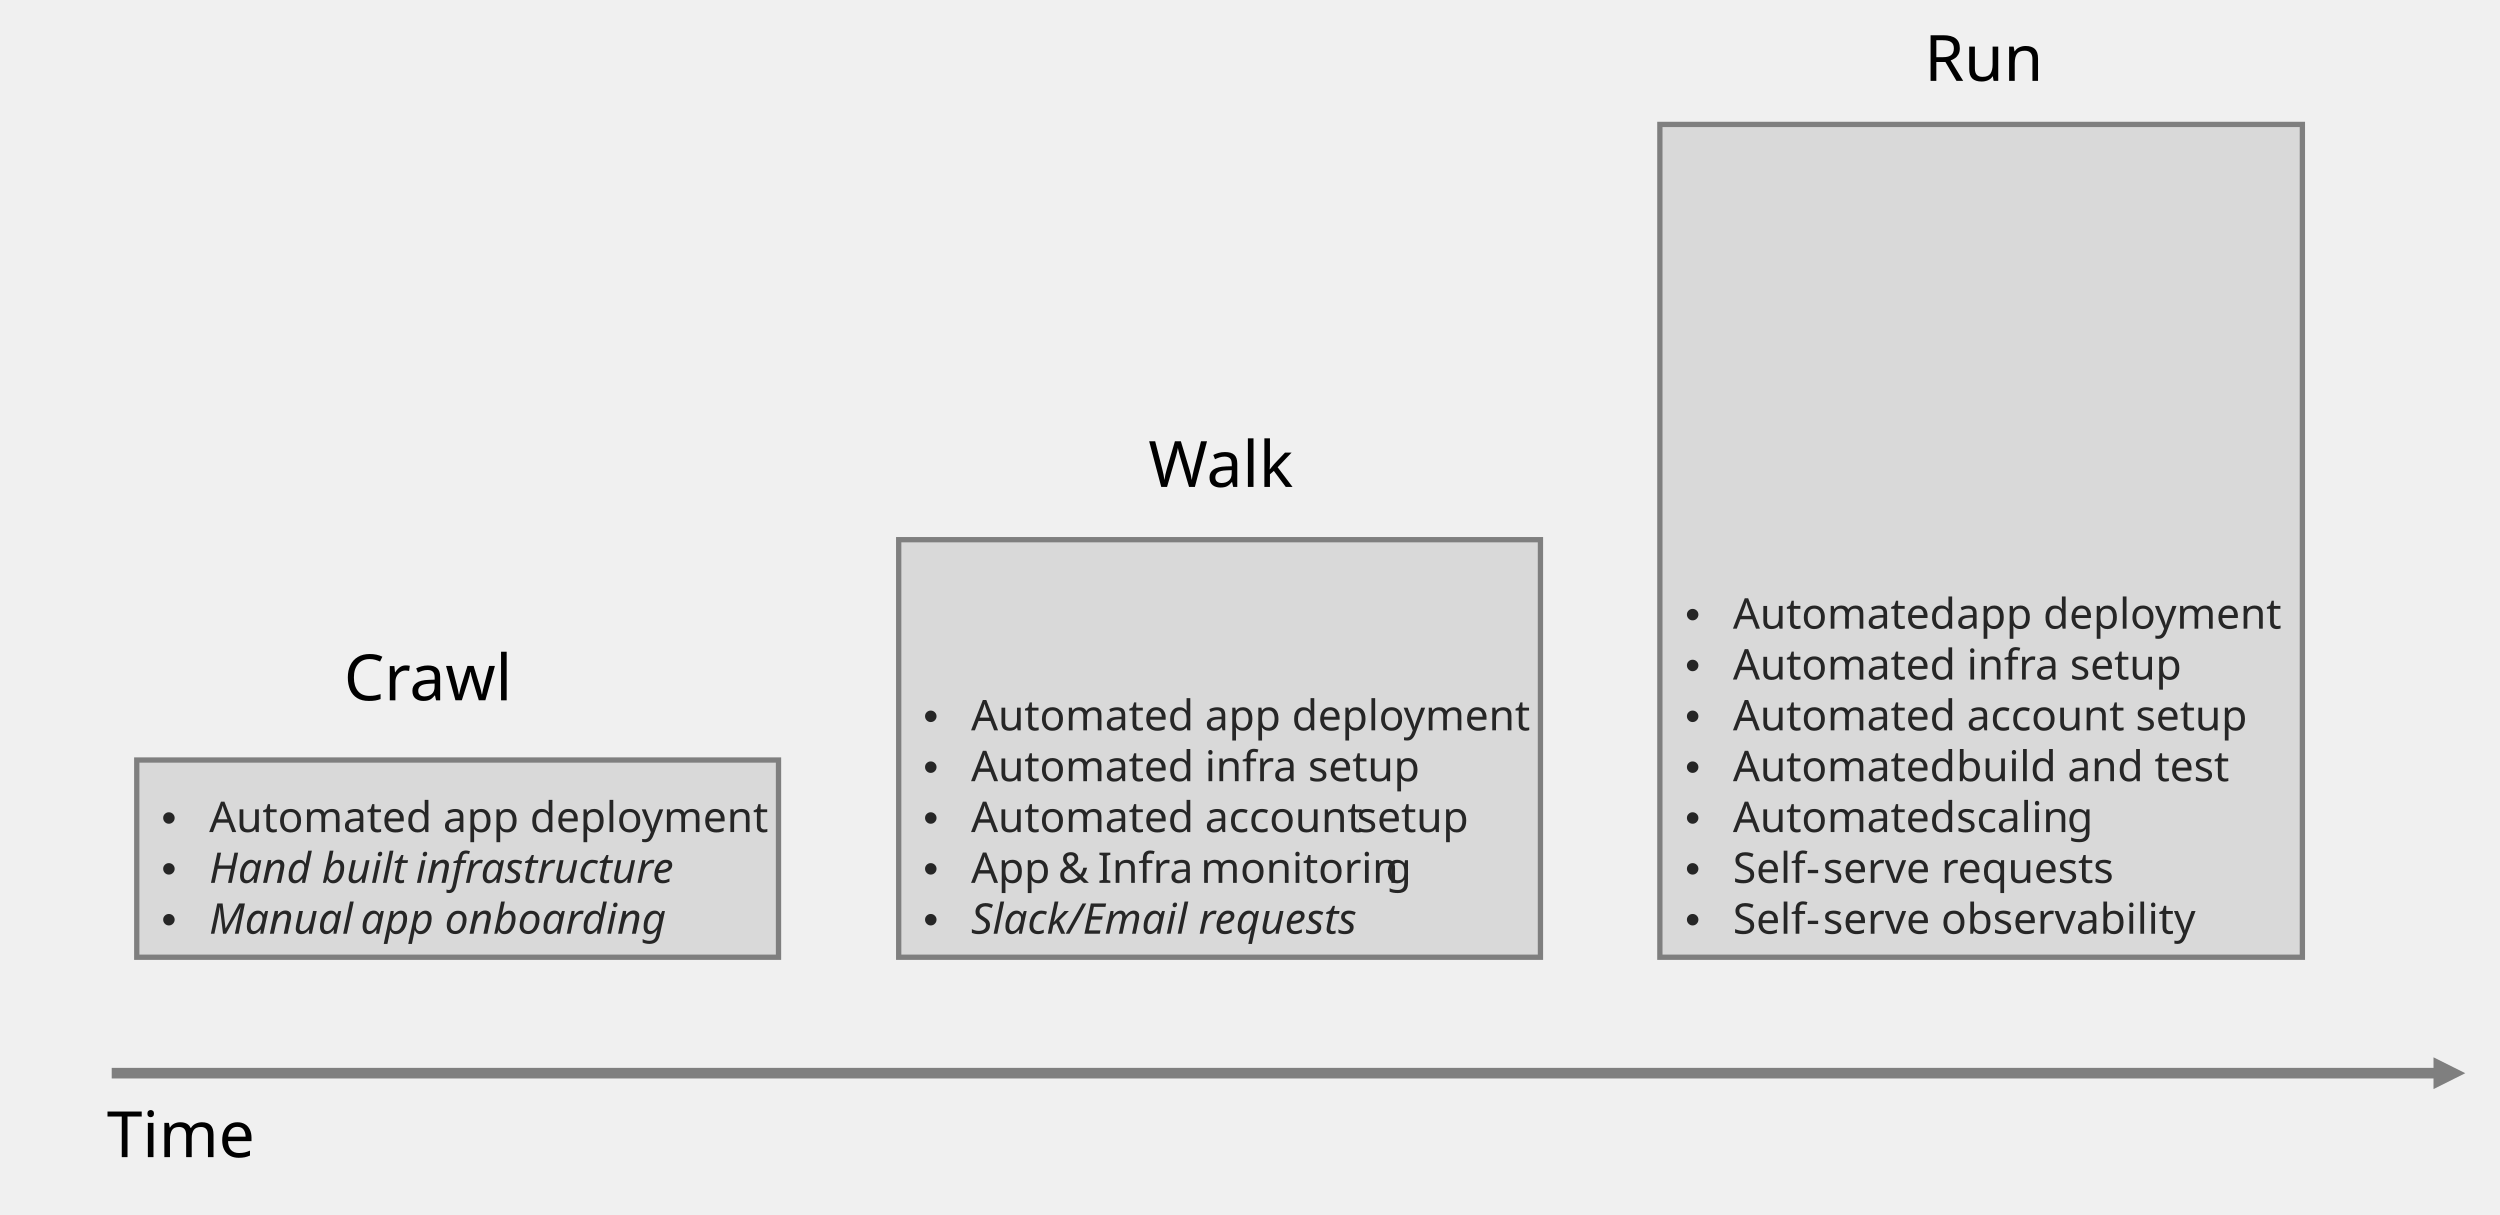
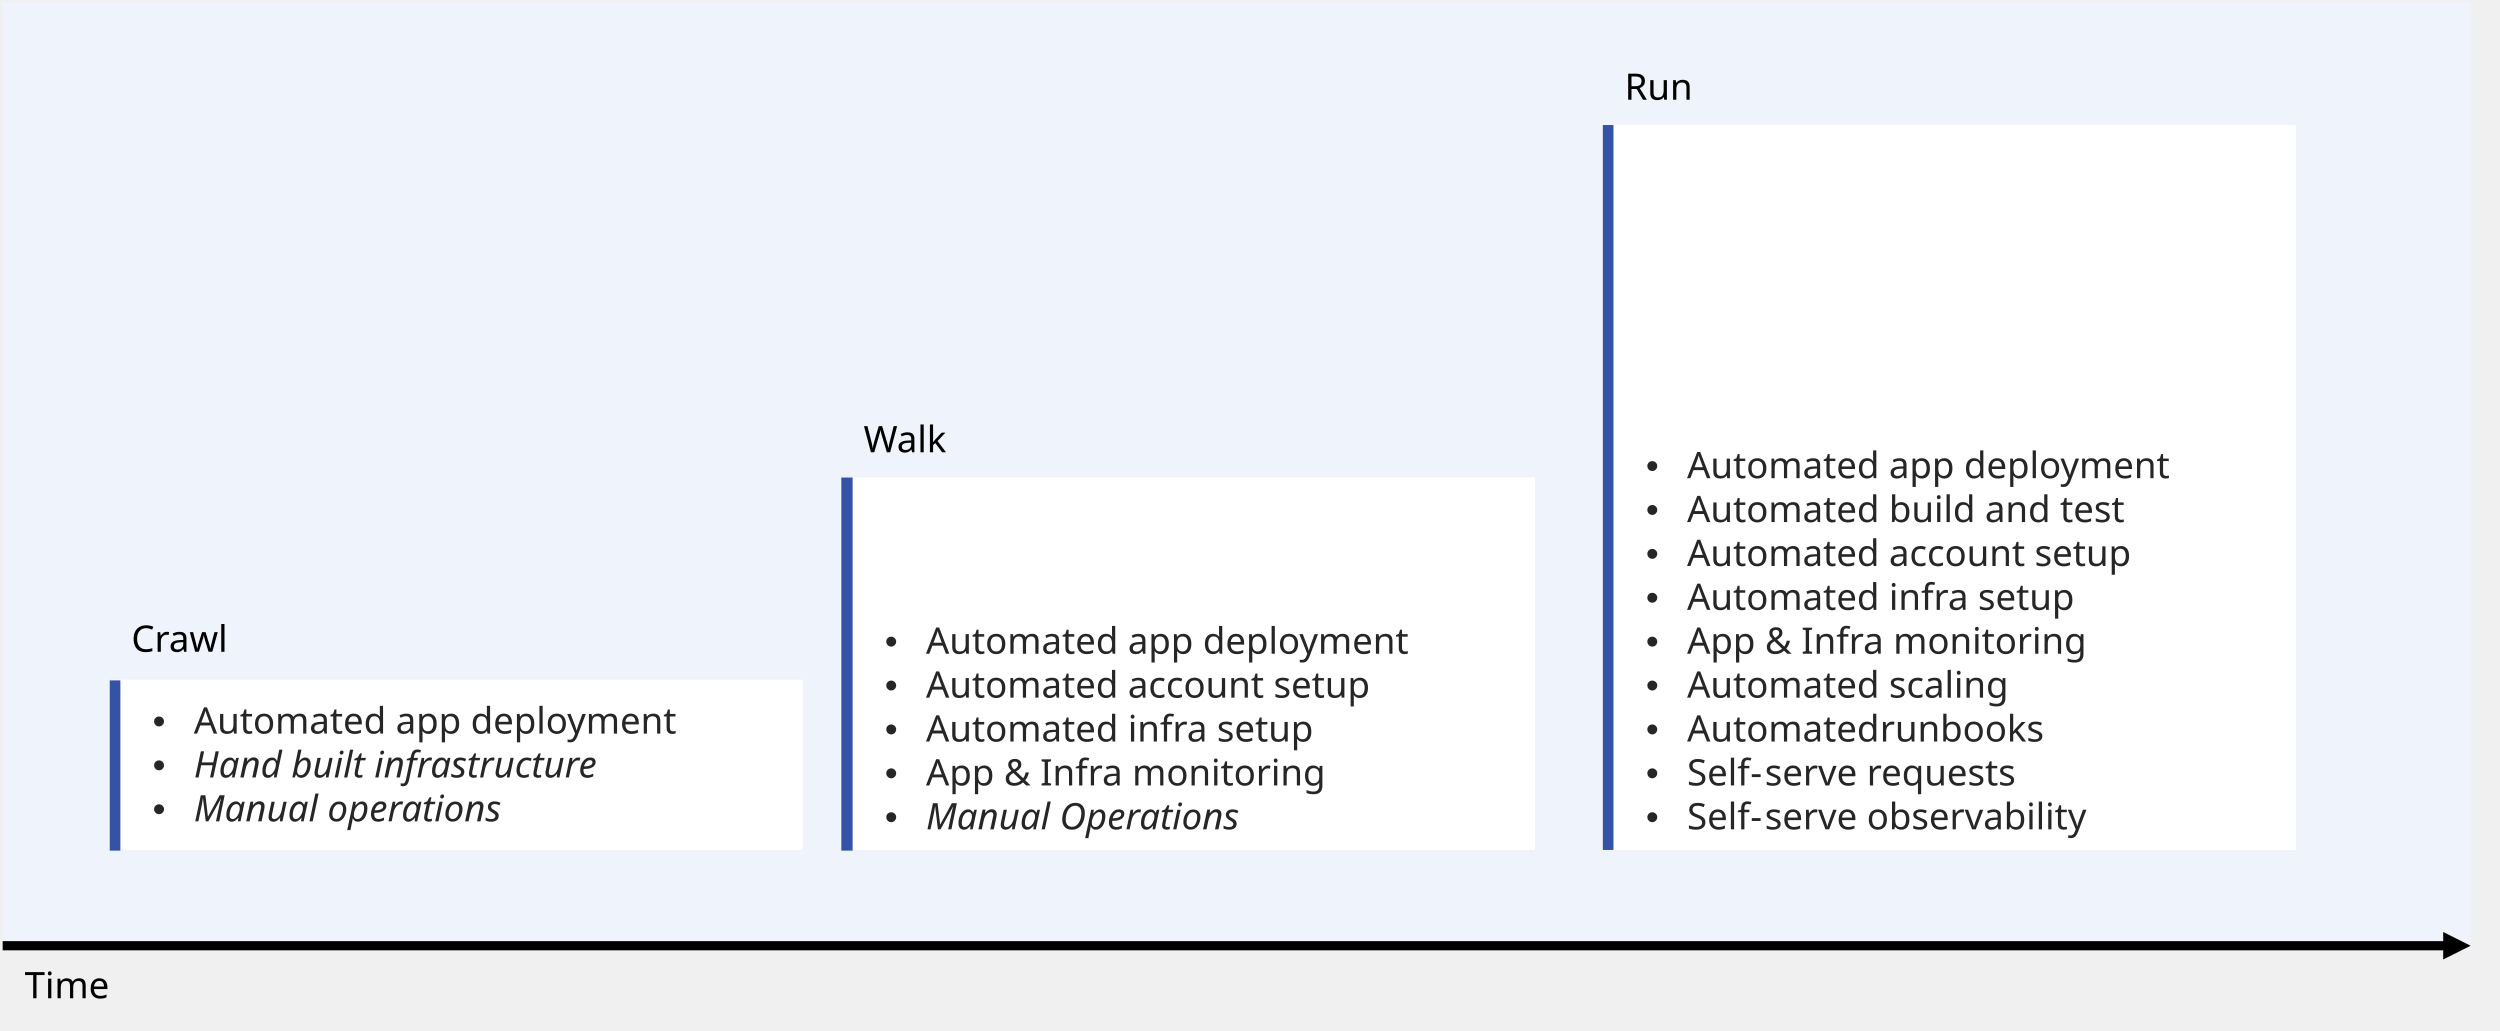
- <svg xmlns="http://www.w3.org/2000/svg" width="3245" height="1577" xml:space="preserve" overflow="hidden">
-   <g transform="translate(-201 -430)">
+ <svg xmlns="http://www.w3.org/2000/svg" width="3759" height="1549" xml:space="preserve" overflow="hidden">
+   <g transform="translate(-297 -554)">
    <g>
-       <rect x="378.5" y="1416.5" width="833" height="256" stroke="#7F7F7F" stroke-width="6.875" stroke-linecap="butt" stroke-linejoin="miter" stroke-miterlimit="8" stroke-opacity="1" fill="#D9D9D9" fill-opacity="1" />
-       <text fill="#262626" fill-opacity="1" font-family="Arial,Arial_MSFontService,sans-serif" font-style="normal" font-variant="normal" font-weight="400" font-stretch="normal" font-size="55" text-anchor="start" direction="ltr" writing-mode="lr-tb" unicode-bidi="normal" text-decoration="none" transform="matrix(1 0 0 1 410.629 1510)">•</text>
-       <text fill="#262626" fill-opacity="1" font-family="IBM Plex Sans,IBM Plex Sans_MSFontService,sans-serif" font-style="normal" font-variant="normal" font-weight="400" font-stretch="normal" font-size="55" text-anchor="start" direction="ltr" writing-mode="lr-tb" unicode-bidi="normal" text-decoration="none" transform="matrix(1 0 0 1 472.504 1510)">Automated app deployment</text>
-       <text fill="#262626" fill-opacity="1" font-family="Arial,Arial_MSFontService,sans-serif" font-style="normal" font-variant="normal" font-weight="400" font-stretch="normal" font-size="55" text-anchor="start" direction="ltr" writing-mode="lr-tb" unicode-bidi="normal" text-decoration="none" transform="matrix(1 0 0 1 410.629 1576)">•</text>
-       <text fill="#262626" fill-opacity="1" font-family="IBM Plex Sans,IBM Plex Sans_MSFontService,sans-serif" font-style="italic" font-variant="normal" font-weight="400" font-stretch="normal" font-size="55" text-anchor="start" direction="ltr" writing-mode="lr-tb" unicode-bidi="normal" text-decoration="none" transform="matrix(1 0 0 1 472.504 1576)">Hand </text>
-       <text fill="#262626" fill-opacity="1" font-family="IBM Plex Sans,IBM Plex Sans_MSFontService,sans-serif" font-style="italic" font-variant="normal" font-weight="400" font-stretch="normal" font-size="55" text-anchor="start" direction="ltr" writing-mode="lr-tb" unicode-bidi="normal" text-decoration="none" transform="matrix(1 0 0 1 618.598 1576)">built </text>
-       <text fill="#262626" fill-opacity="1" font-family="IBM Plex Sans,IBM Plex Sans_MSFontService,sans-serif" font-style="italic" font-variant="normal" font-weight="400" font-stretch="normal" font-size="55" text-anchor="start" direction="ltr" writing-mode="lr-tb" unicode-bidi="normal" text-decoration="none" transform="matrix(1 0 0 1 740.629 1576)">infrastructure</text>
-       <text fill="#262626" fill-opacity="1" font-family="Arial,Arial_MSFontService,sans-serif" font-style="normal" font-variant="normal" font-weight="400" font-stretch="normal" font-size="55" text-anchor="start" direction="ltr" writing-mode="lr-tb" unicode-bidi="normal" text-decoration="none" transform="matrix(1 0 0 1 410.629 1642)">•</text>
-       <text fill="#262626" fill-opacity="1" font-family="IBM Plex Sans,IBM Plex Sans_MSFontService,sans-serif" font-style="italic" font-variant="normal" font-weight="400" font-stretch="normal" font-size="55" text-anchor="start" direction="ltr" writing-mode="lr-tb" unicode-bidi="normal" text-decoration="none" transform="matrix(1 0 0 1 472.504 1642)">Manual </text>
-       <text fill="#262626" fill-opacity="1" font-family="IBM Plex Sans,IBM Plex Sans_MSFontService,sans-serif" font-style="italic" font-variant="normal" font-weight="400" font-stretch="normal" font-size="55" text-anchor="start" direction="ltr" writing-mode="lr-tb" unicode-bidi="normal" text-decoration="none" transform="matrix(1 0 0 1 669.015 1642)">app onboarding</text>
-       <path d="M346 1816.12 3366.57 1816.13 3366.57 1829.88 346 1829.87ZM3359.7 1802.38 3400.95 1823 3359.7 1843.63Z" fill="#7F7F7F" fill-rule="nonzero" fill-opacity="1" />
-       <rect x="1367.5" y="1130.5" width="833" height="542" stroke="#7F7F7F" stroke-width="6.875" stroke-linecap="butt" stroke-linejoin="miter" stroke-miterlimit="8" stroke-opacity="1" fill="#D9D9D9" fill-opacity="1" />
-       <text fill="#262626" fill-opacity="1" font-family="Arial,Arial_MSFontService,sans-serif" font-style="normal" font-variant="normal" font-weight="400" font-stretch="normal" font-size="55" text-anchor="start" direction="ltr" writing-mode="lr-tb" unicode-bidi="normal" text-decoration="none" transform="matrix(1 0 0 1 1399.54 1378)">•</text>
-       <text fill="#262626" fill-opacity="1" font-family="IBM Plex Sans,IBM Plex Sans_MSFontService,sans-serif" font-style="normal" font-variant="normal" font-weight="400" font-stretch="normal" font-size="55" text-anchor="start" direction="ltr" writing-mode="lr-tb" unicode-bidi="normal" text-decoration="none" transform="matrix(1 0 0 1 1461.42 1378)">Automated app deployment</text>
-       <text fill="#262626" fill-opacity="1" font-family="Arial,Arial_MSFontService,sans-serif" font-style="normal" font-variant="normal" font-weight="400" font-stretch="normal" font-size="55" text-anchor="start" direction="ltr" writing-mode="lr-tb" unicode-bidi="normal" text-decoration="none" transform="matrix(1 0 0 1 1399.54 1444)">•</text>
-       <text fill="#262626" fill-opacity="1" font-family="IBM Plex Sans,IBM Plex Sans_MSFontService,sans-serif" font-style="normal" font-variant="normal" font-weight="400" font-stretch="normal" font-size="55" text-anchor="start" direction="ltr" writing-mode="lr-tb" unicode-bidi="normal" text-decoration="none" transform="matrix(1 0 0 1 1461.42 1444)">Automated infra setup</text>
-       <text fill="#262626" fill-opacity="1" font-family="Arial,Arial_MSFontService,sans-serif" font-style="normal" font-variant="normal" font-weight="400" font-stretch="normal" font-size="55" text-anchor="start" direction="ltr" writing-mode="lr-tb" unicode-bidi="normal" text-decoration="none" transform="matrix(1 0 0 1 1399.54 1510)">•</text>
-       <text fill="#262626" fill-opacity="1" font-family="IBM Plex Sans,IBM Plex Sans_MSFontService,sans-serif" font-style="normal" font-variant="normal" font-weight="400" font-stretch="normal" font-size="55" text-anchor="start" direction="ltr" writing-mode="lr-tb" unicode-bidi="normal" text-decoration="none" transform="matrix(1 0 0 1 1461.42 1510)">Automated account </text>
-       <text fill="#262626" fill-opacity="1" font-family="IBM Plex Sans,IBM Plex Sans_MSFontService,sans-serif" font-style="normal" font-variant="normal" font-weight="400" font-stretch="normal" font-size="55" text-anchor="start" direction="ltr" writing-mode="lr-tb" unicode-bidi="normal" text-decoration="none" transform="matrix(1 0 0 1 1962.15 1510)">setup</text>
-       <text fill="#262626" fill-opacity="1" font-family="Arial,Arial_MSFontService,sans-serif" font-style="normal" font-variant="normal" font-weight="400" font-stretch="normal" font-size="55" text-anchor="start" direction="ltr" writing-mode="lr-tb" unicode-bidi="normal" text-decoration="none" transform="matrix(1 0 0 1 1399.54 1576)">•</text>
-       <text fill="#262626" fill-opacity="1" font-family="IBM Plex Sans,IBM Plex Sans_MSFontService,sans-serif" font-style="normal" font-variant="normal" font-weight="400" font-stretch="normal" font-size="55" text-anchor="start" direction="ltr" writing-mode="lr-tb" unicode-bidi="normal" text-decoration="none" transform="matrix(1 0 0 1 1461.42 1576)">App</text>
-       <text fill="#262626" fill-opacity="1" font-family="IBM Plex Sans,IBM Plex Sans_MSFontService,sans-serif" font-style="normal" font-variant="normal" font-weight="400" font-stretch="normal" font-size="55" text-anchor="start" direction="ltr" writing-mode="lr-tb" unicode-bidi="normal" text-decoration="none" transform="matrix(1 0 0 1 1574.28 1576)">&amp;</text>
-       <text fill="#262626" fill-opacity="1" font-family="IBM Plex Sans,IBM Plex Sans_MSFontService,sans-serif" font-style="normal" font-variant="normal" font-weight="400" font-stretch="normal" font-size="55" text-anchor="start" direction="ltr" writing-mode="lr-tb" unicode-bidi="normal" text-decoration="none" transform="matrix(1 0 0 1 1625.84 1576)">Infra</text>
-       <text fill="#262626" fill-opacity="1" font-family="IBM Plex Sans,IBM Plex Sans_MSFontService,sans-serif" font-style="normal" font-variant="normal" font-weight="400" font-stretch="normal" font-size="55" text-anchor="start" direction="ltr" writing-mode="lr-tb" unicode-bidi="normal" text-decoration="none" transform="matrix(1 0 0 1 1759.33 1576)">monitorin</text>
-       <text fill="#262626" fill-opacity="1" font-family="IBM Plex Sans,IBM Plex Sans_MSFontService,sans-serif" font-style="normal" font-variant="normal" font-weight="400" font-stretch="normal" font-size="55" text-anchor="start" direction="ltr" writing-mode="lr-tb" unicode-bidi="normal" text-decoration="none" transform="matrix(1 0 0 1 1999.39 1576)">g</text>
-       <text fill="#262626" fill-opacity="1" font-family="Arial,Arial_MSFontService,sans-serif" font-style="normal" font-variant="normal" font-weight="400" font-stretch="normal" font-size="55" text-anchor="start" direction="ltr" writing-mode="lr-tb" unicode-bidi="normal" text-decoration="none" transform="matrix(1 0 0 1 1399.54 1642)">•</text>
-       <text fill="#262626" fill-opacity="1" font-family="IBM Plex Sans,IBM Plex Sans_MSFontService,sans-serif" font-style="italic" font-variant="normal" font-weight="400" font-stretch="normal" font-size="55" text-anchor="start" direction="ltr" writing-mode="lr-tb" unicode-bidi="normal" text-decoration="none" transform="matrix(1 0 0 1 1461.42 1642)">Slack/Email requests</text>
-       <rect x="2355.5" y="591.5" width="834" height="1081" stroke="#7F7F7F" stroke-width="6.875" stroke-linecap="butt" stroke-linejoin="miter" stroke-miterlimit="8" stroke-opacity="1" fill="#D9D9D9" fill-opacity="1" />
-       <text fill="#262626" fill-opacity="1" font-family="Arial,Arial_MSFontService,sans-serif" font-style="normal" font-variant="normal" font-weight="400" font-stretch="normal" font-size="55" text-anchor="start" direction="ltr" writing-mode="lr-tb" unicode-bidi="normal" text-decoration="none" transform="matrix(1 0 0 1 2388.45 1246)">•</text>
-       <text fill="#262626" fill-opacity="1" font-family="IBM Plex Sans,IBM Plex Sans_MSFontService,sans-serif" font-style="normal" font-variant="normal" font-weight="400" font-stretch="normal" font-size="55" text-anchor="start" direction="ltr" writing-mode="lr-tb" unicode-bidi="normal" text-decoration="none" transform="matrix(1 0 0 1 2450.33 1246)">Automated </text>
-       <text fill="#262626" fill-opacity="1" font-family="IBM Plex Sans,IBM Plex Sans_MSFontService,sans-serif" font-style="normal" font-variant="normal" font-weight="400" font-stretch="normal" font-size="55" text-anchor="start" direction="ltr" writing-mode="lr-tb" unicode-bidi="normal" text-decoration="none" transform="matrix(1 0 0 1 2740.22 1246)">app deployment</text>
-       <text fill="#262626" fill-opacity="1" font-family="Arial,Arial_MSFontService,sans-serif" font-style="normal" font-variant="normal" font-weight="400" font-stretch="normal" font-size="55" text-anchor="start" direction="ltr" writing-mode="lr-tb" unicode-bidi="normal" text-decoration="none" transform="matrix(1 0 0 1 2388.45 1312)">•</text>
-       <text fill="#262626" fill-opacity="1" font-family="IBM Plex Sans,IBM Plex Sans_MSFontService,sans-serif" font-style="normal" font-variant="normal" font-weight="400" font-stretch="normal" font-size="55" text-anchor="start" direction="ltr" writing-mode="lr-tb" unicode-bidi="normal" text-decoration="none" transform="matrix(1 0 0 1 2450.33 1312)">Automated infra setup</text>
-       <text fill="#262626" fill-opacity="1" font-family="Arial,Arial_MSFontService,sans-serif" font-style="normal" font-variant="normal" font-weight="400" font-stretch="normal" font-size="55" text-anchor="start" direction="ltr" writing-mode="lr-tb" unicode-bidi="normal" text-decoration="none" transform="matrix(1 0 0 1 2388.45 1378)">•</text>
-       <text fill="#262626" fill-opacity="1" font-family="IBM Plex Sans,IBM Plex Sans_MSFontService,sans-serif" font-style="normal" font-variant="normal" font-weight="400" font-stretch="normal" font-size="55" text-anchor="start" direction="ltr" writing-mode="lr-tb" unicode-bidi="normal" text-decoration="none" transform="matrix(1 0 0 1 2450.33 1378)">Automated account setup</text>
-       <text fill="#262626" fill-opacity="1" font-family="Arial,Arial_MSFontService,sans-serif" font-style="normal" font-variant="normal" font-weight="400" font-stretch="normal" font-size="55" text-anchor="start" direction="ltr" writing-mode="lr-tb" unicode-bidi="normal" text-decoration="none" transform="matrix(1 0 0 1 2388.45 1444)">•</text>
-       <text fill="#262626" fill-opacity="1" font-family="IBM Plex Sans,IBM Plex Sans_MSFontService,sans-serif" font-style="normal" font-variant="normal" font-weight="400" font-stretch="normal" font-size="55" text-anchor="start" direction="ltr" writing-mode="lr-tb" unicode-bidi="normal" text-decoration="none" transform="matrix(1 0 0 1 2450.33 1444)">Automated </text>
-       <text fill="#262626" fill-opacity="1" font-family="IBM Plex Sans,IBM Plex Sans_MSFontService,sans-serif" font-style="normal" font-variant="normal" font-weight="400" font-stretch="normal" font-size="55" text-anchor="start" direction="ltr" writing-mode="lr-tb" unicode-bidi="normal" text-decoration="none" transform="matrix(1 0 0 1 2740.22 1444)">build and test</text>
-       <text fill="#262626" fill-opacity="1" font-family="Arial,Arial_MSFontService,sans-serif" font-style="normal" font-variant="normal" font-weight="400" font-stretch="normal" font-size="55" text-anchor="start" direction="ltr" writing-mode="lr-tb" unicode-bidi="normal" text-decoration="none" transform="matrix(1 0 0 1 2388.45 1510)">•</text>
-       <text fill="#262626" fill-opacity="1" font-family="IBM Plex Sans,IBM Plex Sans_MSFontService,sans-serif" font-style="normal" font-variant="normal" font-weight="400" font-stretch="normal" font-size="55" text-anchor="start" direction="ltr" writing-mode="lr-tb" unicode-bidi="normal" text-decoration="none" transform="matrix(1 0 0 1 2450.33 1510)">Automated</text>
-       <text fill="#262626" fill-opacity="1" font-family="IBM Plex Sans,IBM Plex Sans_MSFontService,sans-serif" font-style="normal" font-variant="normal" font-weight="400" font-stretch="normal" font-size="55" text-anchor="start" direction="ltr" writing-mode="lr-tb" unicode-bidi="normal" text-decoration="none" transform="matrix(1 0 0 1 2740.22 1510)">scalin</text>
-       <text fill="#262626" fill-opacity="1" font-family="IBM Plex Sans,IBM Plex Sans_MSFontService,sans-serif" font-style="normal" font-variant="normal" font-weight="400" font-stretch="normal" font-size="55" text-anchor="start" direction="ltr" writing-mode="lr-tb" unicode-bidi="normal" text-decoration="none" transform="matrix(1 0 0 1 2884.03 1510)">g</text>
-       <text fill="#262626" fill-opacity="1" font-family="Arial,Arial_MSFontService,sans-serif" font-style="normal" font-variant="normal" font-weight="400" font-stretch="normal" font-size="55" text-anchor="start" direction="ltr" writing-mode="lr-tb" unicode-bidi="normal" text-decoration="none" transform="matrix(1 0 0 1 2388.45 1576)">•</text>
-       <text fill="#262626" fill-opacity="1" font-family="IBM Plex Sans,IBM Plex Sans_MSFontService,sans-serif" font-style="normal" font-variant="normal" font-weight="400" font-stretch="normal" font-size="55" text-anchor="start" direction="ltr" writing-mode="lr-tb" unicode-bidi="normal" text-decoration="none" transform="matrix(1 0 0 1 2450.33 1576)">Self</text>
-       <text fill="#262626" fill-opacity="1" font-family="IBM Plex Sans,IBM Plex Sans_MSFontService,sans-serif" font-style="normal" font-variant="normal" font-weight="400" font-stretch="normal" font-size="55" text-anchor="start" direction="ltr" writing-mode="lr-tb" unicode-bidi="normal" text-decoration="none" transform="matrix(1 0 0 1 2545.43 1576)">-</text>
-       <text fill="#262626" fill-opacity="1" font-family="IBM Plex Sans,IBM Plex Sans_MSFontService,sans-serif" font-style="normal" font-variant="normal" font-weight="400" font-stretch="normal" font-size="55" text-anchor="start" direction="ltr" writing-mode="lr-tb" unicode-bidi="normal" text-decoration="none" transform="matrix(1 0 0 1 2567.2 1576)">serve requests</text>
-       <text fill="#262626" fill-opacity="1" font-family="Arial,Arial_MSFontService,sans-serif" font-style="normal" font-variant="normal" font-weight="400" font-stretch="normal" font-size="55" text-anchor="start" direction="ltr" writing-mode="lr-tb" unicode-bidi="normal" text-decoration="none" transform="matrix(1 0 0 1 2388.45 1642)">•</text>
-       <text fill="#262626" fill-opacity="1" font-family="IBM Plex Sans,IBM Plex Sans_MSFontService,sans-serif" font-style="normal" font-variant="normal" font-weight="400" font-stretch="normal" font-size="55" text-anchor="start" direction="ltr" writing-mode="lr-tb" unicode-bidi="normal" text-decoration="none" transform="matrix(1 0 0 1 2450.33 1642)">Self</text>
-       <text fill="#262626" fill-opacity="1" font-family="IBM Plex Sans,IBM Plex Sans_MSFontService,sans-serif" font-style="normal" font-variant="normal" font-weight="400" font-stretch="normal" font-size="55" text-anchor="start" direction="ltr" writing-mode="lr-tb" unicode-bidi="normal" text-decoration="none" transform="matrix(1 0 0 1 2545.43 1642)">-</text>
-       <text fill="#262626" fill-opacity="1" font-family="IBM Plex Sans,IBM Plex Sans_MSFontService,sans-serif" font-style="normal" font-variant="normal" font-weight="400" font-stretch="normal" font-size="55" text-anchor="start" direction="ltr" writing-mode="lr-tb" unicode-bidi="normal" text-decoration="none" transform="matrix(1 0 0 1 2567.2 1642)">serve observability</text>
-       <text fill="#000000" fill-opacity="1" font-family="IBM Plex Sans,IBM Plex Sans_MSFontService,sans-serif" font-style="normal" font-variant="normal" font-weight="400" font-stretch="normal" font-size="83" text-anchor="start" direction="ltr" writing-mode="lr-tb" unicode-bidi="normal" text-decoration="none" transform="matrix(1 0 0 1 647.416 1339)">Crawl</text>
-       <text fill="#000000" fill-opacity="1" font-family="IBM Plex Sans,IBM Plex Sans_MSFontService,sans-serif" font-style="normal" font-variant="normal" font-weight="400" font-stretch="normal" font-size="83" text-anchor="start" direction="ltr" writing-mode="lr-tb" unicode-bidi="normal" text-decoration="none" transform="matrix(1 0 0 1 1691.6 1062)">Walk</text>
-       <text fill="#000000" fill-opacity="1" font-family="IBM Plex Sans,IBM Plex Sans_MSFontService,sans-serif" font-style="normal" font-variant="normal" font-weight="400" font-stretch="normal" font-size="83" text-anchor="start" direction="ltr" writing-mode="lr-tb" unicode-bidi="normal" text-decoration="none" transform="matrix(1 0 0 1 2698.85 535)">Run</text>
-       <text fill="#000000" fill-opacity="1" font-family="IBM Plex Sans,IBM Plex Sans_MSFontService,sans-serif" font-style="normal" font-variant="normal" font-weight="400" font-stretch="normal" font-size="83" text-anchor="start" direction="ltr" writing-mode="lr-tb" unicode-bidi="normal" text-decoration="none" transform="matrix(1 0 0 1 339.706 1932)">Time</text>
+       <rect x="301" y="557" width="3711" height="1426" fill="#EFF4FC" fill-opacity="1" />
+       <rect x="462" y="1576" width="1042" height="256" fill="#FFFFFF" fill-opacity="1" />
+       <text fill="#262626" fill-opacity="1" font-family="Arial,Arial_MSFontService,sans-serif" font-style="normal" font-variant="normal" font-weight="400" font-stretch="normal" font-size="55" text-anchor="start" direction="ltr" writing-mode="lr-tb" unicode-bidi="normal" text-decoration="none" transform="matrix(1 0 0 1 526.52 1657)">•</text>
+       <text fill="#262626" fill-opacity="1" font-family="IBM Plex Sans,IBM Plex Sans_MSFontService,sans-serif" font-style="normal" font-variant="normal" font-weight="400" font-stretch="normal" font-size="55" text-anchor="start" direction="ltr" writing-mode="lr-tb" unicode-bidi="normal" text-decoration="none" transform="matrix(1 0 0 1 588.395 1657)">Automated app deployment</text>
+       <text fill="#262626" fill-opacity="1" font-family="Arial,Arial_MSFontService,sans-serif" font-style="normal" font-variant="normal" font-weight="400" font-stretch="normal" font-size="55" text-anchor="start" direction="ltr" writing-mode="lr-tb" unicode-bidi="normal" text-decoration="none" transform="matrix(1 0 0 1 526.52 1723)">•</text>
+       <text fill="#262626" fill-opacity="1" font-family="IBM Plex Sans,IBM Plex Sans_MSFontService,sans-serif" font-style="italic" font-variant="normal" font-weight="400" font-stretch="normal" font-size="55" text-anchor="start" direction="ltr" writing-mode="lr-tb" unicode-bidi="normal" text-decoration="none" transform="matrix(1 0 0 1 588.395 1723)">Hand built infrastructure</text>
+       <text fill="#262626" fill-opacity="1" font-family="Arial,Arial_MSFontService,sans-serif" font-style="normal" font-variant="normal" font-weight="400" font-stretch="normal" font-size="55" text-anchor="start" direction="ltr" writing-mode="lr-tb" unicode-bidi="normal" text-decoration="none" transform="matrix(1 0 0 1 526.52 1789)">•</text>
+       <text fill="#262626" fill-opacity="1" font-family="IBM Plex Sans,IBM Plex Sans_MSFontService,sans-serif" font-style="italic" font-variant="normal" font-weight="400" font-stretch="normal" font-size="55" text-anchor="start" direction="ltr" writing-mode="lr-tb" unicode-bidi="normal" text-decoration="none" transform="matrix(1 0 0 1 588.395 1789)">Manual operations</text>
+       <path d="M301 1969.12 3977.46 1969.13 3977.46 1982.88 301 1982.87ZM3970.57 1955.38 4011.82 1976 3970.57 1996.63Z" fill="#000000" fill-rule="nonzero" fill-opacity="1" />
+       <text fill="#000000" fill-opacity="1" font-family="IBM Plex Sans,IBM Plex Sans_MSFontService,sans-serif" font-style="normal" font-variant="normal" font-weight="400" font-stretch="normal" font-size="55" text-anchor="start" direction="ltr" writing-mode="lr-tb" unicode-bidi="normal" text-decoration="none" transform="matrix(1 0 0 1 494.559 1534)">Crawl</text>
+       <text fill="#000000" fill-opacity="1" font-family="IBM Plex Sans,IBM Plex Sans_MSFontService,sans-serif" font-style="normal" font-variant="normal" font-weight="400" font-stretch="normal" font-size="55" text-anchor="start" direction="ltr" writing-mode="lr-tb" unicode-bidi="normal" text-decoration="none" transform="matrix(1 0 0 1 1595.45 1234)">Walk</text>
+       <text fill="#000000" fill-opacity="1" font-family="IBM Plex Sans,IBM Plex Sans_MSFontService,sans-serif" font-style="normal" font-variant="normal" font-weight="400" font-stretch="normal" font-size="55" text-anchor="start" direction="ltr" writing-mode="lr-tb" unicode-bidi="normal" text-decoration="none" transform="matrix(1 0 0 1 2739.82 704)">Run</text>
+       <text fill="#000000" fill-opacity="1" font-family="IBM Plex Sans,IBM Plex Sans_MSFontService,sans-serif" font-style="normal" font-variant="normal" font-weight="400" font-stretch="normal" font-size="55" text-anchor="start" direction="ltr" writing-mode="lr-tb" unicode-bidi="normal" text-decoration="none" transform="matrix(1 0 0 1 334.09 2055)">Time</text>
+       <rect x="1562" y="1272" width="1043" height="560" fill="#FFFFFF" fill-opacity="1" />
+       <text fill="#262626" fill-opacity="1" font-family="Arial,Arial_MSFontService,sans-serif" font-style="normal" font-variant="normal" font-weight="400" font-stretch="normal" font-size="55" text-anchor="start" direction="ltr" writing-mode="lr-tb" unicode-bidi="normal" text-decoration="none" transform="matrix(1 0 0 1 1627.41 1537)">•</text>
+       <text fill="#262626" fill-opacity="1" font-family="IBM Plex Sans,IBM Plex Sans_MSFontService,sans-serif" font-style="normal" font-variant="normal" font-weight="400" font-stretch="normal" font-size="55" text-anchor="start" direction="ltr" writing-mode="lr-tb" unicode-bidi="normal" text-decoration="none" transform="matrix(1 0 0 1 1689.29 1537)">Automated app deployment</text>
+       <text fill="#262626" fill-opacity="1" font-family="Arial,Arial_MSFontService,sans-serif" font-style="normal" font-variant="normal" font-weight="400" font-stretch="normal" font-size="55" text-anchor="start" direction="ltr" writing-mode="lr-tb" unicode-bidi="normal" text-decoration="none" transform="matrix(1 0 0 1 1627.41 1603)">•</text>
+       <text fill="#262626" fill-opacity="1" font-family="IBM Plex Sans,IBM Plex Sans_MSFontService,sans-serif" font-style="normal" font-variant="normal" font-weight="400" font-stretch="normal" font-size="55" text-anchor="start" direction="ltr" writing-mode="lr-tb" unicode-bidi="normal" text-decoration="none" transform="matrix(1 0 0 1 1689.29 1603)">Automated account setup</text>
+       <text fill="#262626" fill-opacity="1" font-family="Arial,Arial_MSFontService,sans-serif" font-style="normal" font-variant="normal" font-weight="400" font-stretch="normal" font-size="55" text-anchor="start" direction="ltr" writing-mode="lr-tb" unicode-bidi="normal" text-decoration="none" transform="matrix(1 0 0 1 1627.41 1669)">•</text>
+       <text fill="#262626" fill-opacity="1" font-family="IBM Plex Sans,IBM Plex Sans_MSFontService,sans-serif" font-style="normal" font-variant="normal" font-weight="400" font-stretch="normal" font-size="55" text-anchor="start" direction="ltr" writing-mode="lr-tb" unicode-bidi="normal" text-decoration="none" transform="matrix(1 0 0 1 1689.29 1669)">Automated infra setup</text>
+       <text fill="#262626" fill-opacity="1" font-family="Arial,Arial_MSFontService,sans-serif" font-style="normal" font-variant="normal" font-weight="400" font-stretch="normal" font-size="55" text-anchor="start" direction="ltr" writing-mode="lr-tb" unicode-bidi="normal" text-decoration="none" transform="matrix(1 0 0 1 1627.41 1735)">•</text>
+       <text fill="#262626" fill-opacity="1" font-family="IBM Plex Sans,IBM Plex Sans_MSFontService,sans-serif" font-style="normal" font-variant="normal" font-weight="400" font-stretch="normal" font-size="55" text-anchor="start" direction="ltr" writing-mode="lr-tb" unicode-bidi="normal" text-decoration="none" transform="matrix(1 0 0 1 1689.29 1735)">App &amp; Infra monitoring</text>
+       <text fill="#262626" fill-opacity="1" font-family="Arial,Arial_MSFontService,sans-serif" font-style="normal" font-variant="normal" font-weight="400" font-stretch="normal" font-size="55" text-anchor="start" direction="ltr" writing-mode="lr-tb" unicode-bidi="normal" text-decoration="none" transform="matrix(1 0 0 1 1627.41 1801)">•</text>
+       <text fill="#262626" fill-opacity="1" font-family="IBM Plex Sans,IBM Plex Sans_MSFontService,sans-serif" font-style="italic" font-variant="normal" font-weight="400" font-stretch="normal" font-size="55" text-anchor="start" direction="ltr" writing-mode="lr-tb" unicode-bidi="normal" text-decoration="none" transform="matrix(1 0 0 1 1689.29 1801)">Manual Operations</text>
+       <rect x="2707" y="742" width="1042" height="1090" fill="#FFFFFF" fill-opacity="1" />
+       <text fill="#262626" fill-opacity="1" font-family="Arial,Arial_MSFontService,sans-serif" font-style="normal" font-variant="normal" font-weight="400" font-stretch="normal" font-size="55" text-anchor="start" direction="ltr" writing-mode="lr-tb" unicode-bidi="normal" text-decoration="none" transform="matrix(1 0 0 1 2771.78 1273)">•</text>
+       <text fill="#262626" fill-opacity="1" font-family="IBM Plex Sans,IBM Plex Sans_MSFontService,sans-serif" font-style="normal" font-variant="normal" font-weight="400" font-stretch="normal" font-size="55" text-anchor="start" direction="ltr" writing-mode="lr-tb" unicode-bidi="normal" text-decoration="none" transform="matrix(1 0 0 1 2833.65 1273)">Automated app deployment</text>
+       <text fill="#262626" fill-opacity="1" font-family="Arial,Arial_MSFontService,sans-serif" font-style="normal" font-variant="normal" font-weight="400" font-stretch="normal" font-size="55" text-anchor="start" direction="ltr" writing-mode="lr-tb" unicode-bidi="normal" text-decoration="none" transform="matrix(1 0 0 1 2771.78 1339)">•</text>
+       <text fill="#262626" fill-opacity="1" font-family="IBM Plex Sans,IBM Plex Sans_MSFontService,sans-serif" font-style="normal" font-variant="normal" font-weight="400" font-stretch="normal" font-size="55" text-anchor="start" direction="ltr" writing-mode="lr-tb" unicode-bidi="normal" text-decoration="none" transform="matrix(1 0 0 1 2833.65 1339)">Automated build and test</text>
+       <text fill="#262626" fill-opacity="1" font-family="Arial,Arial_MSFontService,sans-serif" font-style="normal" font-variant="normal" font-weight="400" font-stretch="normal" font-size="55" text-anchor="start" direction="ltr" writing-mode="lr-tb" unicode-bidi="normal" text-decoration="none" transform="matrix(1 0 0 1 2771.78 1405)">•</text>
+       <text fill="#262626" fill-opacity="1" font-family="IBM Plex Sans,IBM Plex Sans_MSFontService,sans-serif" font-style="normal" font-variant="normal" font-weight="400" font-stretch="normal" font-size="55" text-anchor="start" direction="ltr" writing-mode="lr-tb" unicode-bidi="normal" text-decoration="none" transform="matrix(1 0 0 1 2833.65 1405)">Automated account setup</text>
+       <text fill="#262626" fill-opacity="1" font-family="Arial,Arial_MSFontService,sans-serif" font-style="normal" font-variant="normal" font-weight="400" font-stretch="normal" font-size="55" text-anchor="start" direction="ltr" writing-mode="lr-tb" unicode-bidi="normal" text-decoration="none" transform="matrix(1 0 0 1 2771.78 1471)">•</text>
+       <text fill="#262626" fill-opacity="1" font-family="IBM Plex Sans,IBM Plex Sans_MSFontService,sans-serif" font-style="normal" font-variant="normal" font-weight="400" font-stretch="normal" font-size="55" text-anchor="start" direction="ltr" writing-mode="lr-tb" unicode-bidi="normal" text-decoration="none" transform="matrix(1 0 0 1 2833.65 1471)">Automated infra setup</text>
+       <text fill="#262626" fill-opacity="1" font-family="Arial,Arial_MSFontService,sans-serif" font-style="normal" font-variant="normal" font-weight="400" font-stretch="normal" font-size="55" text-anchor="start" direction="ltr" writing-mode="lr-tb" unicode-bidi="normal" text-decoration="none" transform="matrix(1 0 0 1 2771.78 1537)">•</text>
+       <text fill="#262626" fill-opacity="1" font-family="IBM Plex Sans,IBM Plex Sans_MSFontService,sans-serif" font-style="normal" font-variant="normal" font-weight="400" font-stretch="normal" font-size="55" text-anchor="start" direction="ltr" writing-mode="lr-tb" unicode-bidi="normal" text-decoration="none" transform="matrix(1 0 0 1 2833.65 1537)">App &amp; Infra monitoring</text>
+       <text fill="#262626" fill-opacity="1" font-family="Arial,Arial_MSFontService,sans-serif" font-style="normal" font-variant="normal" font-weight="400" font-stretch="normal" font-size="55" text-anchor="start" direction="ltr" writing-mode="lr-tb" unicode-bidi="normal" text-decoration="none" transform="matrix(1 0 0 1 2771.78 1603)">•</text>
+       <text fill="#262626" fill-opacity="1" font-family="IBM Plex Sans,IBM Plex Sans_MSFontService,sans-serif" font-style="normal" font-variant="normal" font-weight="400" font-stretch="normal" font-size="55" text-anchor="start" direction="ltr" writing-mode="lr-tb" unicode-bidi="normal" text-decoration="none" transform="matrix(1 0 0 1 2833.65 1603)">Automated scaling</text>
+       <text fill="#262626" fill-opacity="1" font-family="Arial,Arial_MSFontService,sans-serif" font-style="normal" font-variant="normal" font-weight="400" font-stretch="normal" font-size="55" text-anchor="start" direction="ltr" writing-mode="lr-tb" unicode-bidi="normal" text-decoration="none" transform="matrix(1 0 0 1 2771.78 1669)">•</text>
+       <text fill="#262626" fill-opacity="1" font-family="IBM Plex Sans,IBM Plex Sans_MSFontService,sans-serif" font-style="normal" font-variant="normal" font-weight="400" font-stretch="normal" font-size="55" text-anchor="start" direction="ltr" writing-mode="lr-tb" unicode-bidi="normal" text-decoration="none" transform="matrix(1 0 0 1 2833.65 1669)">Automated</text>
+       <text fill="#262626" fill-opacity="1" font-family="IBM Plex Sans,IBM Plex Sans_MSFontService,sans-serif" font-style="normal" font-variant="normal" font-weight="400" font-stretch="normal" font-size="55" text-anchor="start" direction="ltr" writing-mode="lr-tb" unicode-bidi="normal" text-decoration="none" transform="matrix(1 0 0 1 3123.55 1669)">runbooks</text>
+       <text fill="#262626" fill-opacity="1" font-family="Arial,Arial_MSFontService,sans-serif" font-style="normal" font-variant="normal" font-weight="400" font-stretch="normal" font-size="55" text-anchor="start" direction="ltr" writing-mode="lr-tb" unicode-bidi="normal" text-decoration="none" transform="matrix(1 0 0 1 2771.78 1735)">•</text>
+       <text fill="#262626" fill-opacity="1" font-family="IBM Plex Sans,IBM Plex Sans_MSFontService,sans-serif" font-style="normal" font-variant="normal" font-weight="400" font-stretch="normal" font-size="55" text-anchor="start" direction="ltr" writing-mode="lr-tb" unicode-bidi="normal" text-decoration="none" transform="matrix(1 0 0 1 2833.65 1735)">Self</text>
+       <text fill="#262626" fill-opacity="1" font-family="IBM Plex Sans,IBM Plex Sans_MSFontService,sans-serif" font-style="normal" font-variant="normal" font-weight="400" font-stretch="normal" font-size="55" text-anchor="start" direction="ltr" writing-mode="lr-tb" unicode-bidi="normal" text-decoration="none" transform="matrix(1 0 0 1 2928.75 1735)">-</text>
+       <text fill="#262626" fill-opacity="1" font-family="IBM Plex Sans,IBM Plex Sans_MSFontService,sans-serif" font-style="normal" font-variant="normal" font-weight="400" font-stretch="normal" font-size="55" text-anchor="start" direction="ltr" writing-mode="lr-tb" unicode-bidi="normal" text-decoration="none" transform="matrix(1 0 0 1 2950.53 1735)">serve requests</text>
+       <text fill="#262626" fill-opacity="1" font-family="Arial,Arial_MSFontService,sans-serif" font-style="normal" font-variant="normal" font-weight="400" font-stretch="normal" font-size="55" text-anchor="start" direction="ltr" writing-mode="lr-tb" unicode-bidi="normal" text-decoration="none" transform="matrix(1 0 0 1 2771.78 1801)">•</text>
+       <text fill="#262626" fill-opacity="1" font-family="IBM Plex Sans,IBM Plex Sans_MSFontService,sans-serif" font-style="normal" font-variant="normal" font-weight="400" font-stretch="normal" font-size="55" text-anchor="start" direction="ltr" writing-mode="lr-tb" unicode-bidi="normal" text-decoration="none" transform="matrix(1 0 0 1 2833.65 1801)">Self</text>
+       <text fill="#262626" fill-opacity="1" font-family="IBM Plex Sans,IBM Plex Sans_MSFontService,sans-serif" font-style="normal" font-variant="normal" font-weight="400" font-stretch="normal" font-size="55" text-anchor="start" direction="ltr" writing-mode="lr-tb" unicode-bidi="normal" text-decoration="none" transform="matrix(1 0 0 1 2928.75 1801)">-</text>
+       <text fill="#262626" fill-opacity="1" font-family="IBM Plex Sans,IBM Plex Sans_MSFontService,sans-serif" font-style="normal" font-variant="normal" font-weight="400" font-stretch="normal" font-size="55" text-anchor="start" direction="ltr" writing-mode="lr-tb" unicode-bidi="normal" text-decoration="none" transform="matrix(1 0 0 1 2950.53 1801)">serve observability</text>
+       <rect x="462" y="1577" width="16" height="256" fill="#3453A4" fill-opacity="1" />
+       <rect x="1562" y="1272" width="17" height="561" fill="#3453A4" fill-opacity="1" />
+       <rect x="2707" y="742" width="16" height="1090" fill="#3453A4" fill-opacity="1" />
    </g>
  </g>
</svg>
